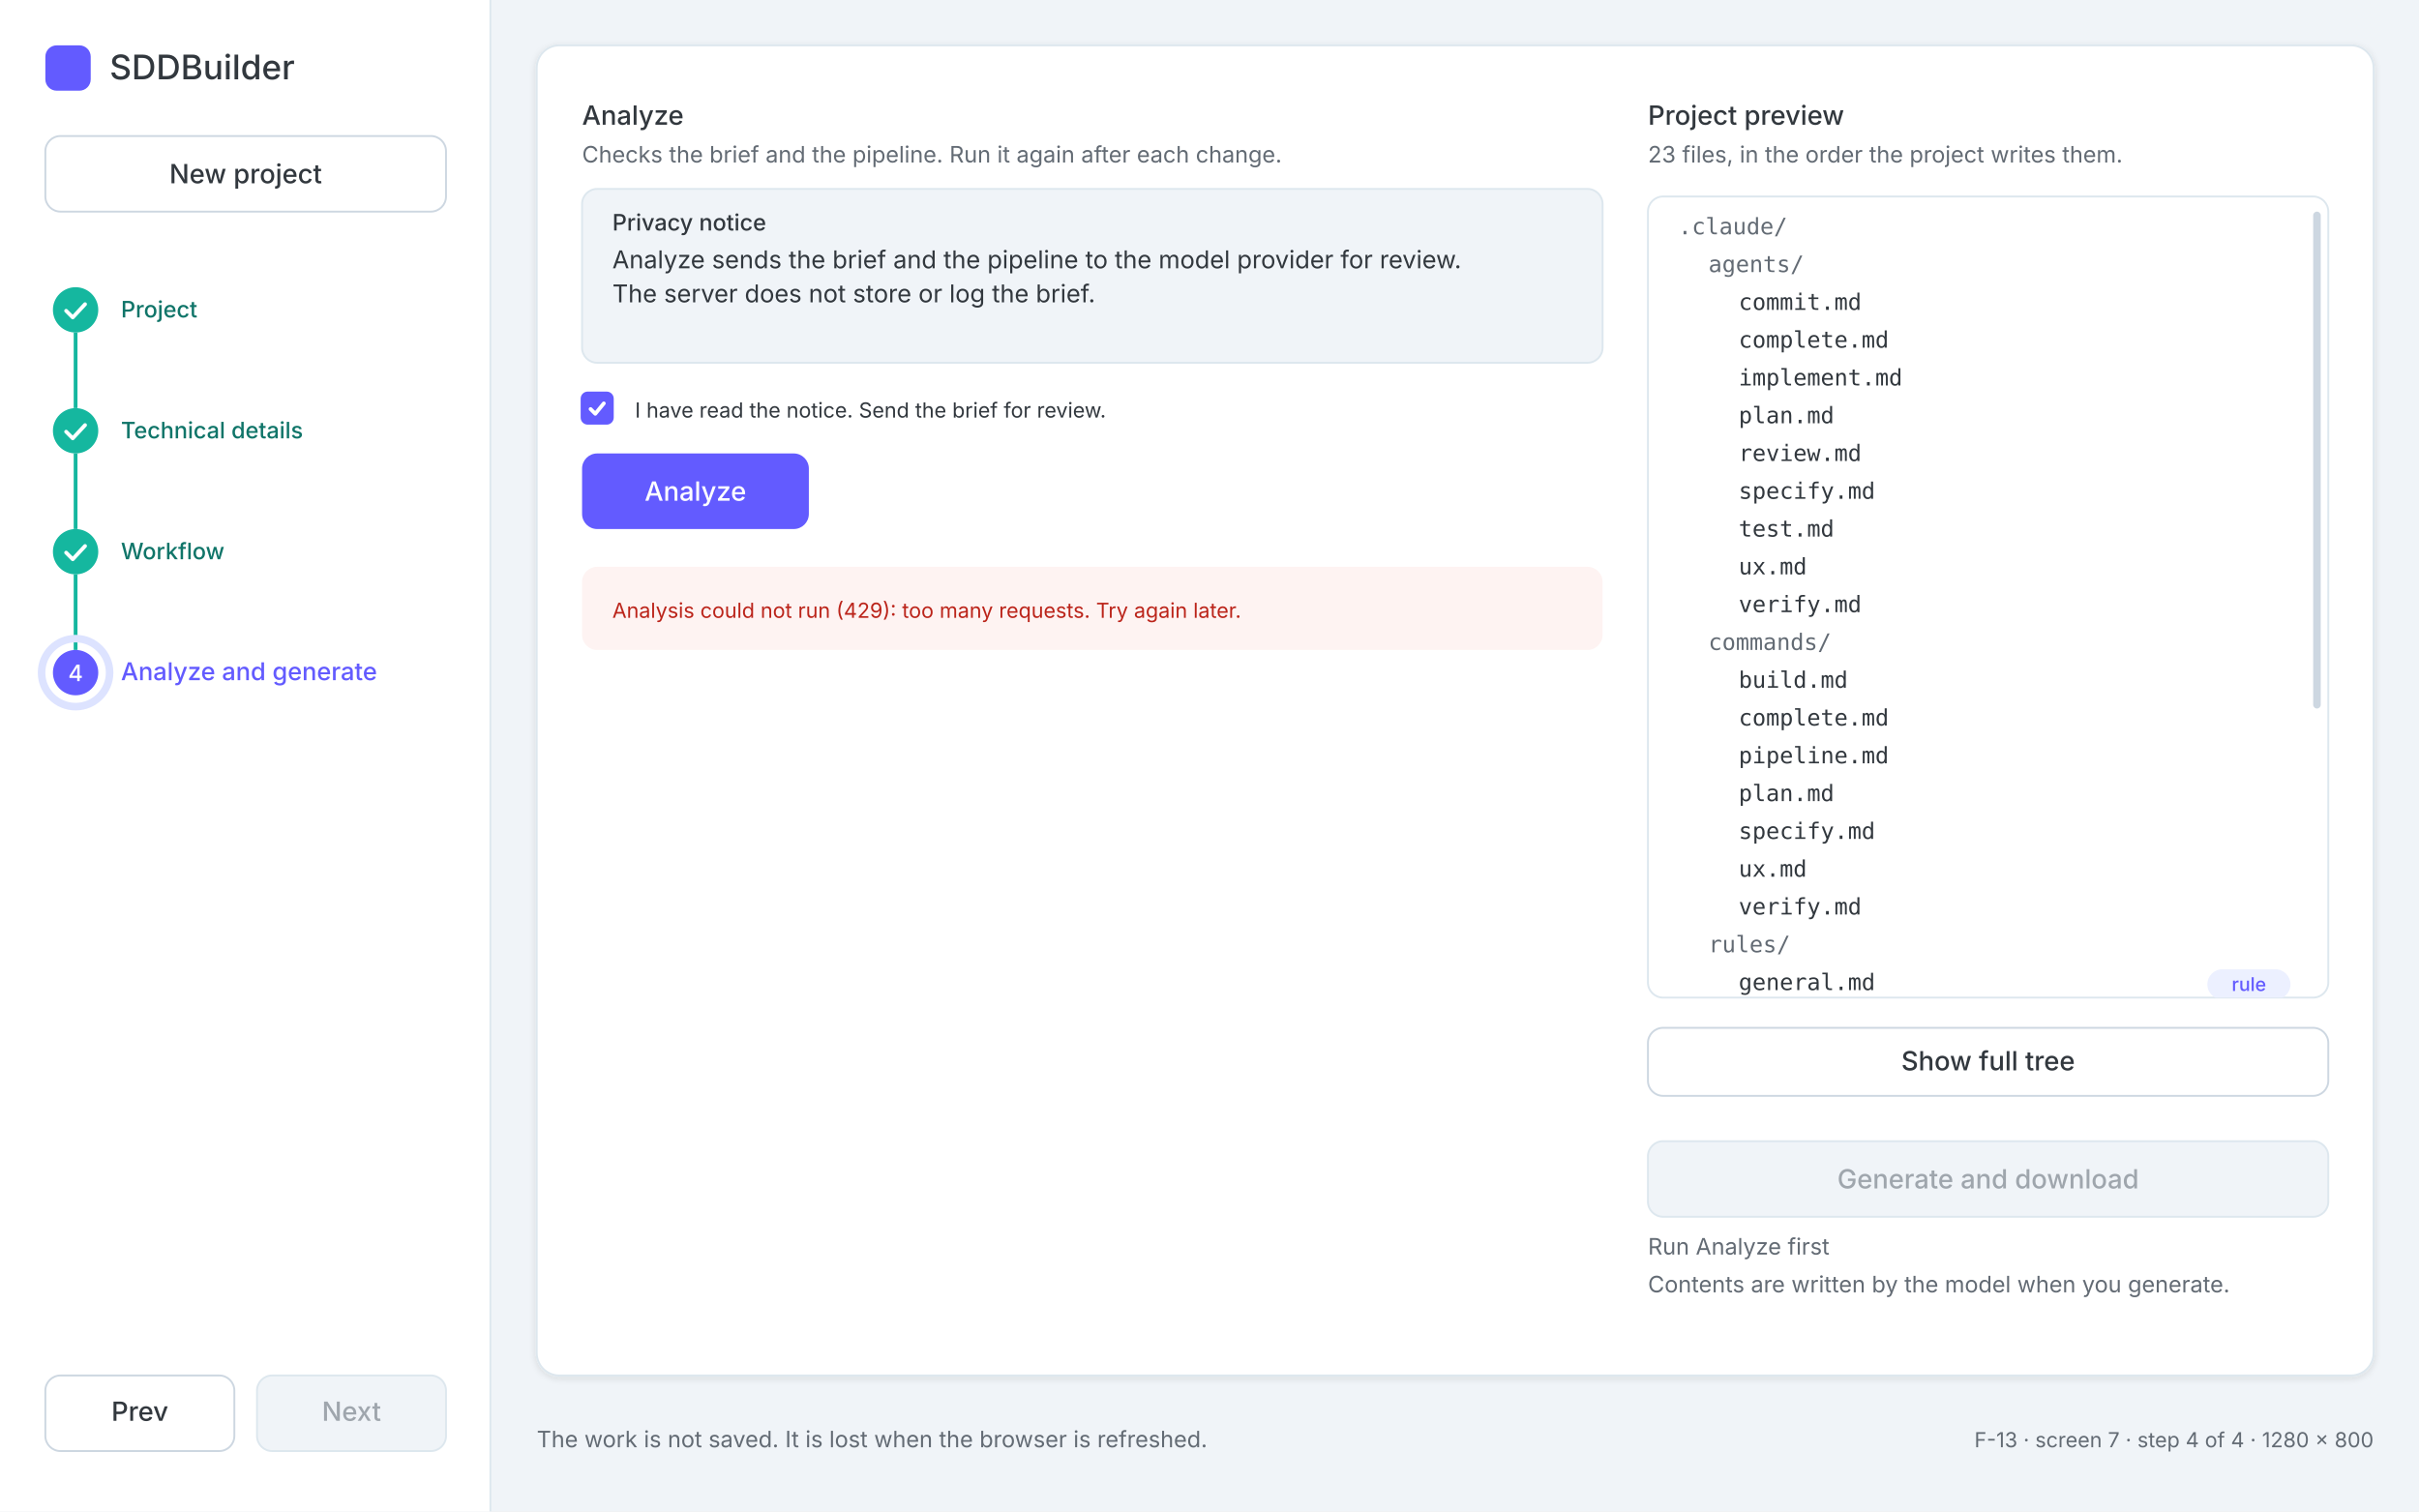
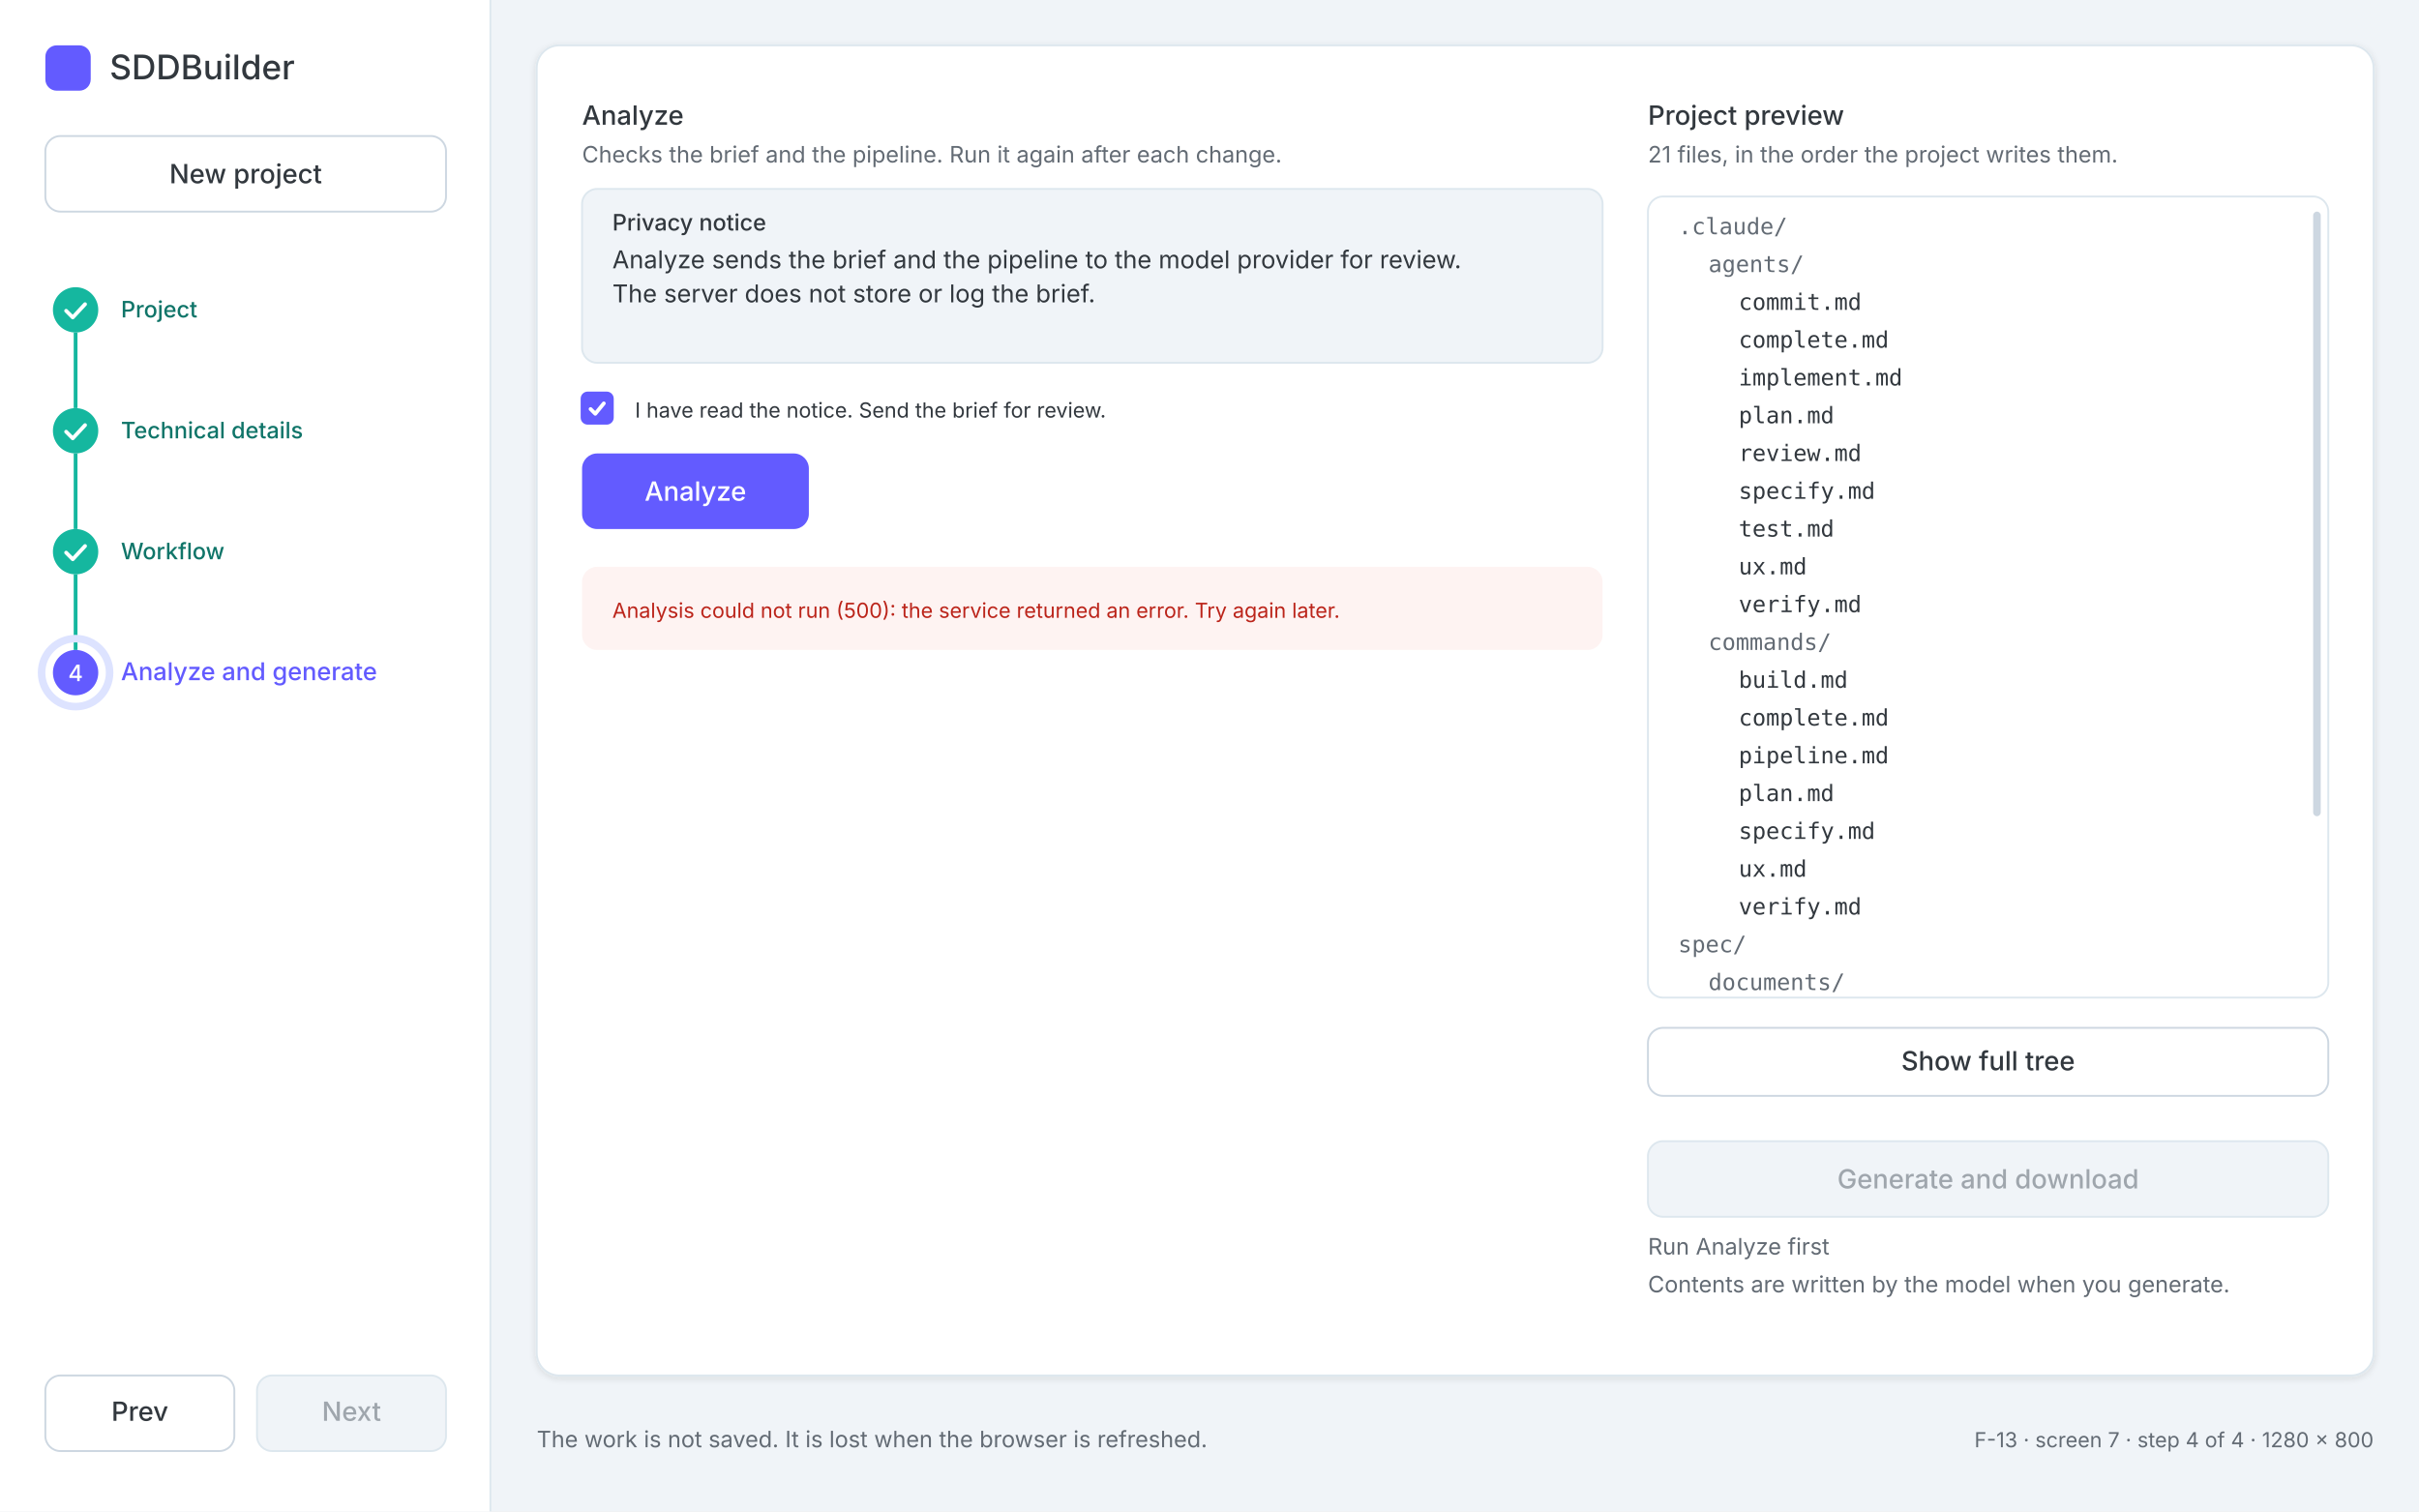
<svg xmlns="http://www.w3.org/2000/svg" width="1280" height="800" viewBox="0 0 1280 800">
  <defs>
    <filter id="sh" x="-5%" y="-5%" width="110%" height="115%">
      <feDropShadow dx="0" dy="1" stdDeviation="2" flood-color="#32383E" flood-opacity="0.12" />
    </filter>
  </defs>
  <style>
text{font-family:Inter,system-ui,-apple-system,"Segoe UI",sans-serif;font-size:13px;fill:#32383E}
.brand{font-size:18px;font-weight:500}
.btnText{font-size:14px;font-weight:500;fill:#FFFFFF}
.btnDark{font-size:14px;font-weight:500;fill:#32383E}
.navOff{font-size:14px;font-weight:500;fill:#9FA6AD}
.h1{font-size:16px;font-weight:500}
.h2{font-size:14px;font-weight:500}
.b12{font-size:12px;font-weight:500}
.muted{font-size:12px;fill:#636B74}
.caption{font-size:11px;fill:#636B74}
.label-cur{font-size:13px;font-weight:500;fill:#635BFF}
.label-done{font-size:12px;font-weight:500;fill:#107569}
.label-todo{font-size:12px;font-weight:500;fill:#636B74}
.num{font-size:12px;font-weight:500;fill:#FFFFFF}
.num-todo{font-size:12px;font-weight:500;fill:#636B74}
.disText{font-size:14px;font-weight:500;fill:#9FA6AD}
.pill{font-size:12px;font-weight:500}
.tree{font-family:"ui-monospace",Menlo,Consolas,monospace;font-size:12px;fill:#32383E}
.dir{fill:#636B74}
.errT{font-size:11px;fill:#BB241A}
.tagT{font-size:10px;font-weight:500;fill:#635BFF}
.card{fill:#FFFFFF;stroke:#DDE7EE}
.btnP{fill:#635BFF}
.btn{fill:#FFFFFF;stroke:#CDD7E1}
.btnOff{fill:#F0F4F8;stroke:#DDE7EE}
.ring{fill:none;stroke:#DDE3FF;stroke-width:4}
.node-todo{fill:#FFFFFF;stroke:#CDD7E1;stroke-width:1.5}
.node-cur{fill:#635BFF}
.node-done{fill:#15B79F}
.check{fill:none;stroke:#FFFFFF;stroke-width:2;stroke-linecap:round;stroke-linejoin:round}
.line-todo{stroke:#CDD7E1;stroke-width:2}
.line-done{stroke:#15B79F;stroke-width:2}
.row{fill:#FFFFFF;stroke:#DDE7EE}
.panel{fill:#FFFFFF;stroke:#DDE7EE}
.thumb{fill:#CDD7E1}
</style>
  <rect width="1280" height="800" fill="#F0F4F8" />
  <rect x="0" y="0" width="260" height="800" fill="#FFFFFF" />
  <rect x="259" y="0" width="1" height="800" fill="#DDE7EE" />
  <rect x="24" y="24" width="24" height="24" rx="6" fill="#635BFF" />
  <text x="58" y="42" class="brand">SDDBuilder</text>
  <rect x="24" y="72" width="212" height="40" rx="8" class="btn" />
  <text x="130" y="97" class="btnDark" text-anchor="middle">New project</text>
  <line x1="40" y1="176" x2="40" y2="216" class="line-done" />
  <line x1="40" y1="240" x2="40" y2="280" class="line-done" />
  <line x1="40" y1="304" x2="40" y2="344" class="line-done" />
  <circle class="node-done" cx="40" cy="164" r="12" />
  <path class="check" d="M35 164.5 L38.5 168 L45 161" />
  <text class="label-done" x="64" y="168">Project</text>
  <circle class="node-done" cx="40" cy="228" r="12" />
  <path class="check" d="M35 228.5 L38.5 232 L45 225" />
  <text class="label-done" x="64" y="232">Technical details</text>
  <circle class="node-done" cx="40" cy="292" r="12" />
  <path class="check" d="M35 292.5 L38.5 296 L45 289" />
  <text class="label-done" x="64" y="296">Workflow</text>
  <circle class="ring" cx="40" cy="356" r="18" />
  <circle class="node-cur" cx="40" cy="356" r="12" />
  <text class="num" x="40" y="360.5" text-anchor="middle">4</text>
  <text class="label-cur" x="64" y="360">Analyze and generate</text>
  <g>
    <rect class="btn" x="24" y="728" width="100" height="40" rx="8" />
    <text class="btnDark" x="74" y="752" text-anchor="middle">Prev</text>
  </g>
  <g>
    <rect class="btnOff" x="136" y="728" width="100" height="40" rx="8" />
    <text class="navOff" x="186" y="752" text-anchor="middle">Next</text>
  </g>
  <rect x="284" y="24" width="972" height="704" rx="12" class="card" filter="url(#sh)" />
  <text x="308" y="66" class="h2">Analyze</text>
  <text x="308" y="86" class="muted">Checks the brief and the pipeline. Run it again after each change.</text>
  <rect x="308" y="100" width="540" height="92" rx="8" fill="#F0F4F8" stroke="#DDE7EE" />
  <text x="324" y="122" class="b12">Privacy notice</text>
  <text x="324" y="142">Analyze sends the brief and the pipeline to the model provider for review.</text>
  <text x="324" y="160">The server does not store or log the brief.</text>
  <g>
    <rect x="308" y="208" width="16" height="16" rx="3" fill="#635BFF" stroke="#635BFF" stroke-width="1.5" />
    <path class="check" d="M312.5 216.5 L315 219 L319.5 213.5" />
  </g>
  <text x="336" y="221" style="font-size:11px">I have read the notice. Send the brief for review.</text>
  <g>
    <rect class="btnP" x="308" y="240" width="120" height="40" rx="8" />
    <text class="btnText" x="368" y="265" text-anchor="middle">Analyze</text>
  </g>
  <rect x="308" y="300" width="540" height="44" rx="8" fill="#FEF3F2" />
-   <text x="324" y="327" class="errT">Analysis could not run (429): too many requests. Try again later.</text>
+   <text x="324" y="327" class="errT">Analysis could not run (500): the service returned an error. Try again later.</text>
  <text x="872" y="66" class="h2">Project preview</text>
-   <text x="872" y="86" class="muted">23 files, in the order the project writes them.</text>
+   <text x="872" y="86" class="muted">21 files, in the order the project writes them.</text>
  <clipPath id="clipCol">
    <rect x="872" y="104" width="360" height="424" rx="8" />
  </clipPath>
  <rect class="panel" x="872" y="104" width="360" height="424" rx="8" />
  <g clip-path="url(#clipCol)">
    <text x="888" y="124" class="tree dir">.claude/</text>
    <text x="904" y="144" class="tree dir">agents/</text>
    <text x="920" y="164" class="tree">commit.md</text>
    <text x="920" y="184" class="tree">complete.md</text>
    <text x="920" y="204" class="tree">implement.md</text>
    <text x="920" y="224" class="tree">plan.md</text>
    <text x="920" y="244" class="tree">review.md</text>
    <text x="920" y="264" class="tree">specify.md</text>
    <text x="920" y="284" class="tree">test.md</text>
    <text x="920" y="304" class="tree">ux.md</text>
    <text x="920" y="324" class="tree">verify.md</text>
    <text x="904" y="344" class="tree dir">commands/</text>
    <text x="920" y="364" class="tree">build.md</text>
    <text x="920" y="384" class="tree">complete.md</text>
    <text x="920" y="404" class="tree">pipeline.md</text>
    <text x="920" y="424" class="tree">plan.md</text>
    <text x="920" y="444" class="tree">specify.md</text>
    <text x="920" y="464" class="tree">ux.md</text>
    <text x="920" y="484" class="tree">verify.md</text>
-     <text x="904" y="504" class="tree dir">rules/</text>
-     <text x="920" y="524" class="tree">general.md</text>
-     <rect x="1168" y="513" width="44" height="16" rx="8" fill="#ECF0FF" />
-     <text class="tagT" x="1190" y="524.5" text-anchor="middle">rule</text>
-     <text x="920" y="544" class="tree">typescript.md</text>
-     <rect x="1168" y="533" width="44" height="16" rx="8" fill="#ECF0FF" />
-     <text class="tagT" x="1190" y="544.5" text-anchor="middle">rule</text>
-     <text x="888" y="564" class="tree">CLAUDE.md</text>
-     <text x="888" y="584" class="tree dir">spec/</text>
-     <text x="904" y="604" class="tree dir">documents/</text>
-     <text x="920" y="624" class="tree">process.md</text>
-     <text x="904" y="644" class="tree dir">specifications/</text>
-     <text x="920" y="664" class="tree dir">F-00-template/</text>
-     <text x="936" y="684" class="tree">plan.md</text>
-     <text x="936" y="704" class="tree">progress.md</text>
-     <text x="936" y="724" class="tree">stories.md</text>
+     <text x="888" y="504" class="tree dir">spec/</text>
+     <text x="904" y="524" class="tree dir">documents/</text>
+     <text x="920" y="544" class="tree">process.md</text>
+     <text x="904" y="564" class="tree dir">specifications/</text>
+     <text x="920" y="584" class="tree dir">F-00-template/</text>
+     <text x="936" y="604" class="tree">plan.md</text>
+     <text x="936" y="624" class="tree">progress.md</text>
+     <text x="936" y="644" class="tree">stories.md</text>
+     <text x="888" y="664" class="tree">CLAUDE.md</text>
  </g>
-   <rect class="thumb" x="1224" y="112" width="4" height="263" rx="2" />
+   <rect class="thumb" x="1224" y="112" width="4" height="320" rx="2" />
  <g>
    <rect class="btn" x="872" y="544" width="360" height="36" rx="8" />
    <text class="btnDark" x="1052" y="566.5" text-anchor="middle">Show full tree</text>
  </g>
  <g>
    <rect class="btnOff" x="872" y="604" width="360" height="40" rx="8" />
    <text class="disText" x="1052" y="629" text-anchor="middle">Generate and download</text>
  </g>
  <text x="872" y="664" class="muted">Run Analyze first</text>
  <text x="872" y="684" class="muted">Contents are written by the model when you generate.</text>
  <text x="284" y="766" class="muted">The work is not saved. It is lost when the browser is refreshed.</text>
  <text x="1256" y="766" class="caption" text-anchor="end">F-13 · screen 7 · step 4 of 4 · 1280 × 800</text>
</svg>
